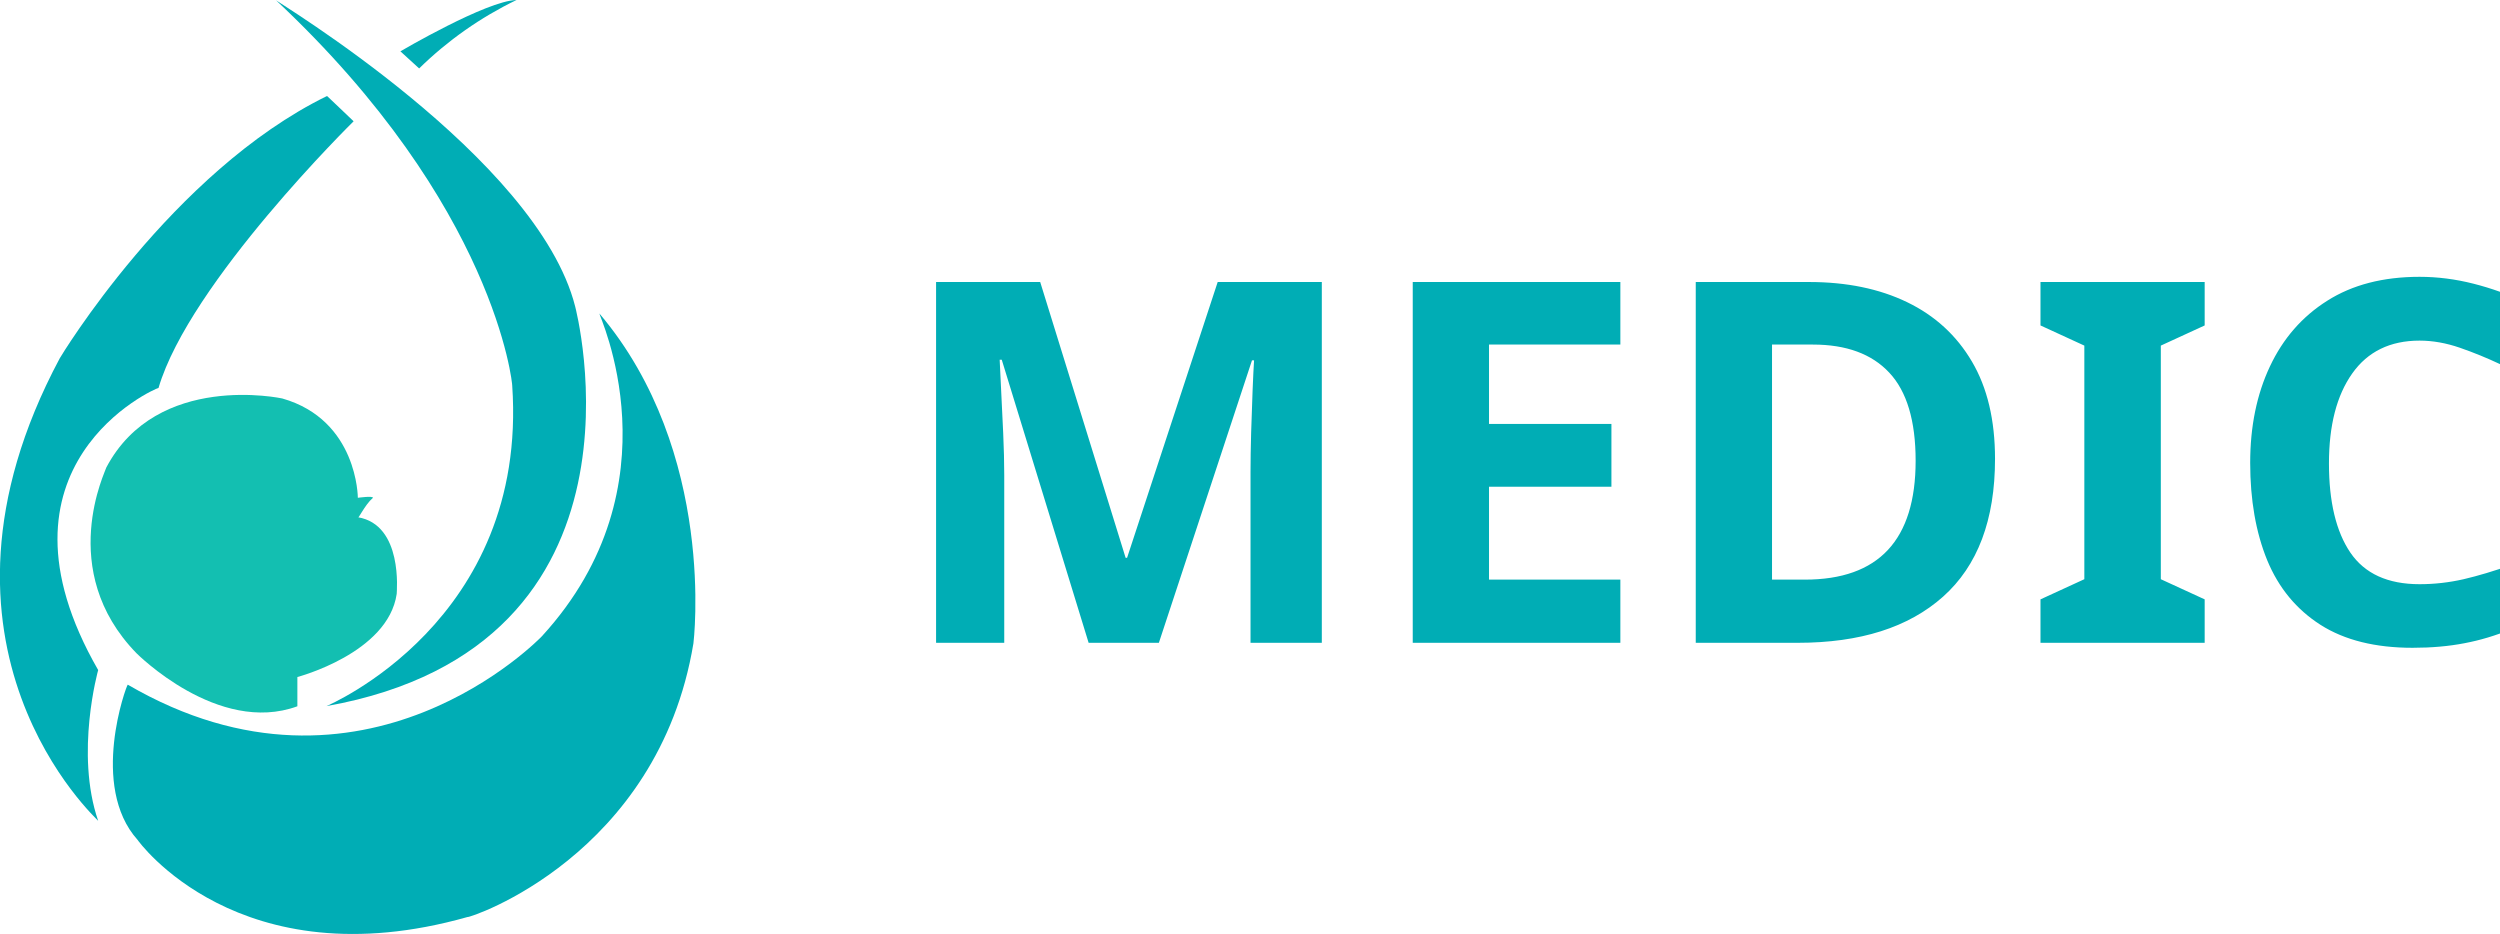
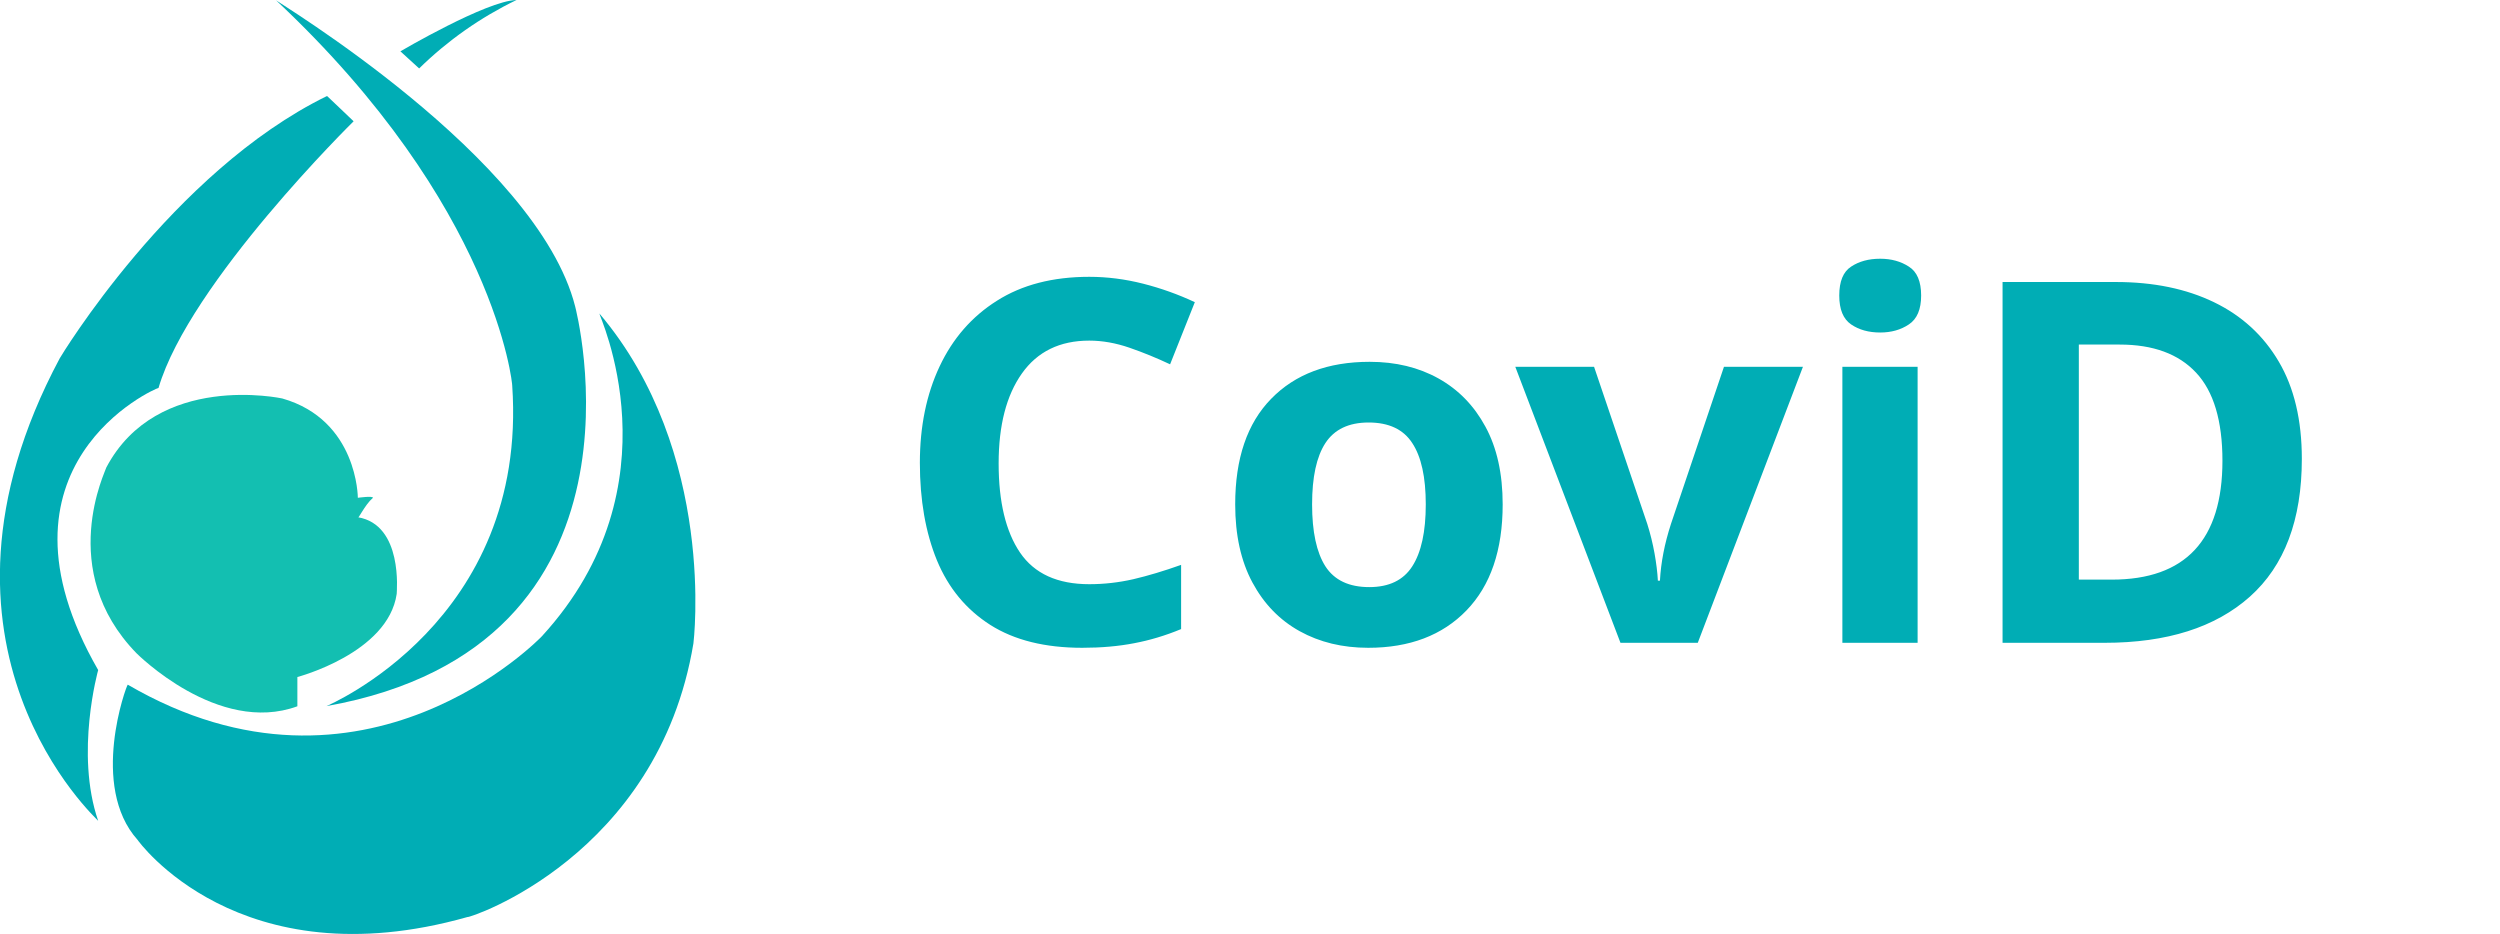
<svg xmlns="http://www.w3.org/2000/svg" width="187.954" height="70.219" viewBox="0 0 187.954 70.219">
  <g id="Group_269" data-name="Group 269" transform="translate(-375 -90)">
    <g id="Group_119" data-name="Group 119" transform="translate(-441.635 -65.743)">
      <path id="Path_43" data-name="Path 43" d="M5196.22-243.485c-.019-.031,2,1.9,2,1.9s-12.346,12.135-14.667,20.049c-.21,0-13.4,5.8-4.537,21.209,0,0-1.755,6.245,0,11.336.025-.048-14.493-13.045-2.891-34.771C5176.134-223.79,5184.542-237.776,5196.22-243.485Z" transform="translate(-4355 406.446)" fill="#00adb5" />
      <path id="Path_44" data-name="Path 44" d="M5193.65-175.307c-.105.063-2.889,7.621.739,11.67,0,.012,7.585,10.67,24.8,5.8.105.106,14.333-4.573,16.989-20.576,0,0,1.792-14.342-7.07-24.8-.105,0,6.121,12.873-4.326,24.27C5224.765-178.926,5211.412-164.943,5193.65-175.307Z" transform="translate(-4367.41 382.524)" fill="#00adb5" />
      <path id="Path_45" data-name="Path 45" d="M5226.509-208.17c.008-.023,15.185-6.341,13.961-24.107.025-.008-1.218-13.474-17.775-28.977-.163,0,19.673,11.822,22.51,23.046C5245.2-238.209,5251.983-212.722,5226.509-208.17Z" transform="translate(-4385.326 417)" fill="#00adb5" />
      <path id="Path_46" data-name="Path 46" d="M5203.952-164.741s0-2.2,0-2.2,6.818-1.786,7.468-6.25c0-.162.487-5.195-2.922-5.763,0,.244.486-.893,1.136-1.461,0-.162-1.136,0-1.136,0s0-5.844-5.683-7.468c0,0-9.409-2.048-13.23,5.195,0,.162-3.815,7.711,2.273,13.961C5191.858-168.731,5197.981-162.55,5203.952-164.741Z" transform="translate(-4364.96 373.583)" fill="#13bfb1" />
      <path id="Path_47" data-name="Path 47" d="M5243.572-255.205s6.475-3.808,8.729-3.859a27.638,27.638,0,0,0-7.32,5.145Z" transform="translate(-4396.834 414.807)" fill="#00adb5" />
      <text id="MEDIC" transform="translate(883.589 204.07)" fill="#00adb5" font-size="38" font-family="Raleway-ExtraBold, Raleway" font-weight="800">
-         <tspan x="0" y="0">MEDIC</tspan>
+         <tspan x="0" y="0">CoviD</tspan>
      </text>
      <path id="Icon_metro-heartbeat" data-name="Icon metro-heartbeat" d="M10.555,10h1.9a.633.633,0,0,1-.062.066q-.031.028-.056.047l-.019.025L8.435,13.876a.392.392,0,0,1-.549,0L3.993,10.121A.589.589,0,0,1,3.862,10h2.3a.393.393,0,0,0,.246-.084.375.375,0,0,0,.14-.215l.437-1.753L8.173,12.1a.4.4,0,0,0,.143.206.39.39,0,0,0,.243.081.381.381,0,0,0,.237-.081A.4.4,0,0,0,8.94,12.1l.911-3.025.349.7a.374.374,0,0,0,.356.218Zm3.194-2.67A3.391,3.391,0,0,1,13.107,9.2H10.8l-.692-1.379a.376.376,0,0,0-.159-.168.4.4,0,0,0-.577.237l-.8,2.682L7.349,6.291A.392.392,0,0,0,7.2,6.085.4.4,0,0,0,6.956,6a.39.39,0,0,0-.381.3L5.852,9.2H3.213a3.391,3.391,0,0,1-.643-1.871A2.861,2.861,0,0,1,3.363,5.18a3,3,0,0,1,2.19-.774,2.486,2.486,0,0,1,.789.134A3.194,3.194,0,0,1,7.09,4.9q.346.228.6.427a5.753,5.753,0,0,1,.474.424,5.746,5.746,0,0,1,.474-.424q.25-.2.6-.427a3.194,3.194,0,0,1,.749-.362,2.486,2.486,0,0,1,.789-.134,3,3,0,0,1,2.19.774,2.861,2.861,0,0,1,.792,2.146Z" transform="translate(835.283 209.485)" fill="#00adb5" />
    </g>
  </g>
</svg>
